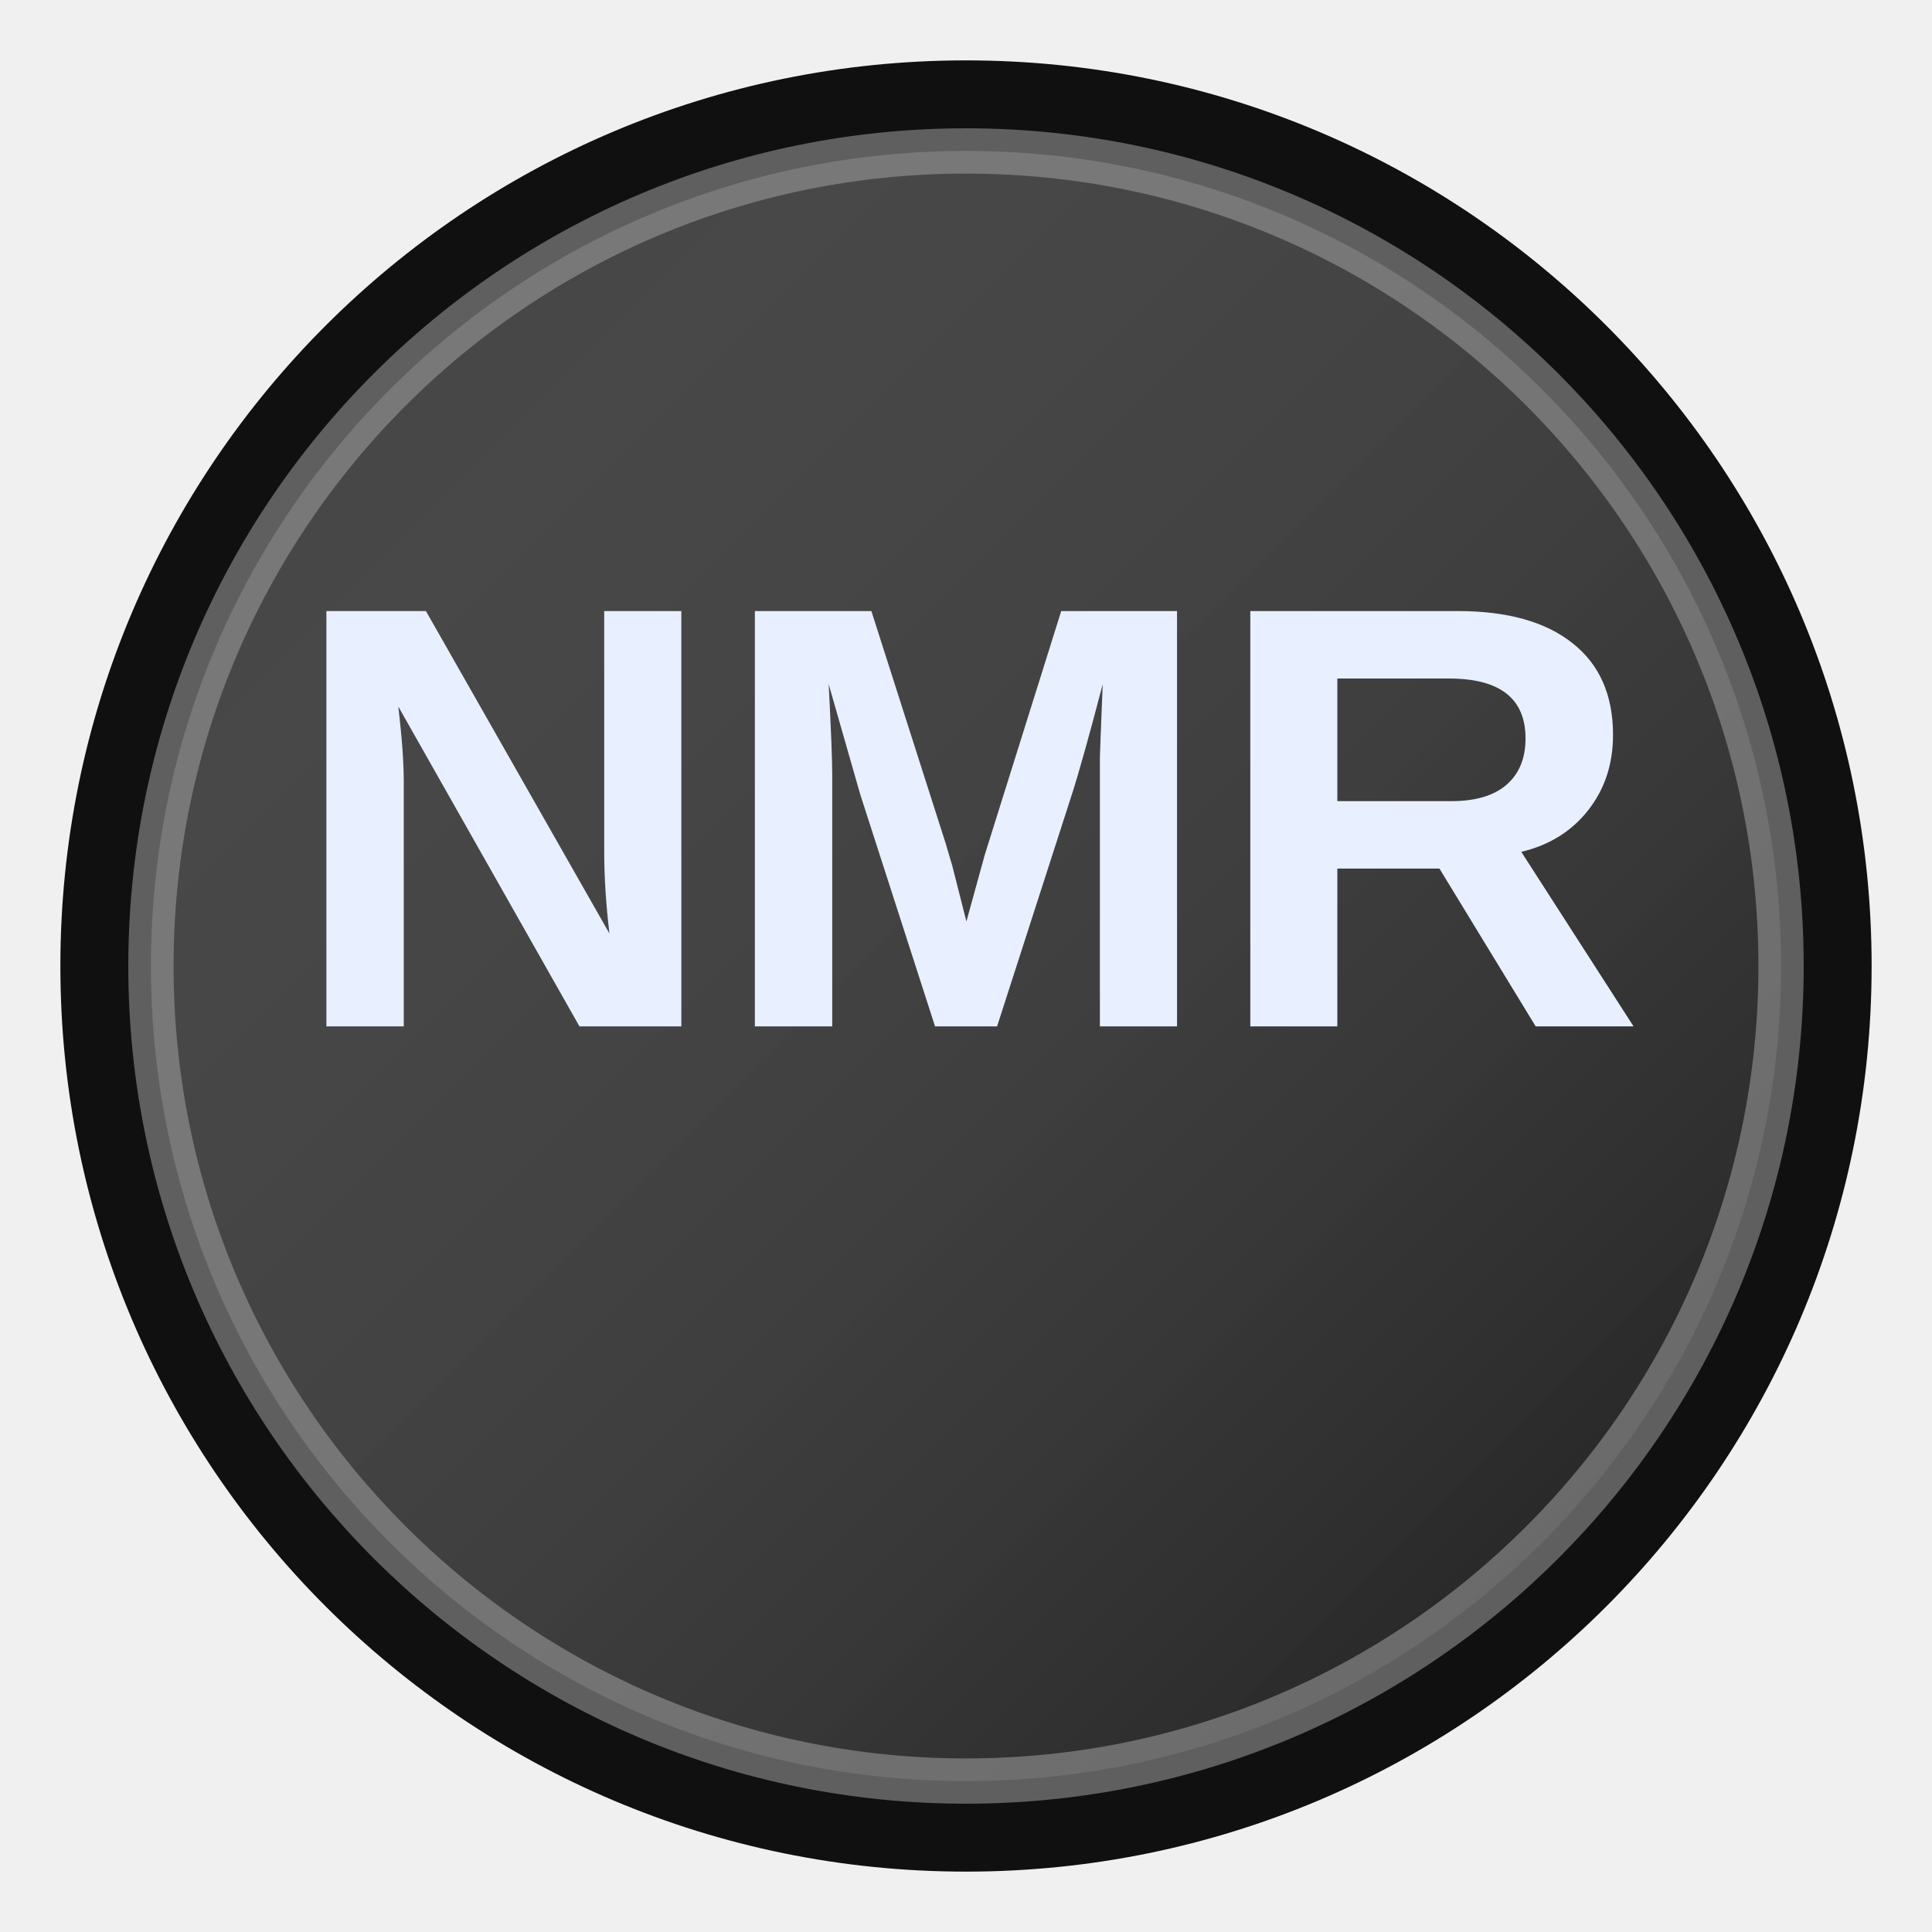
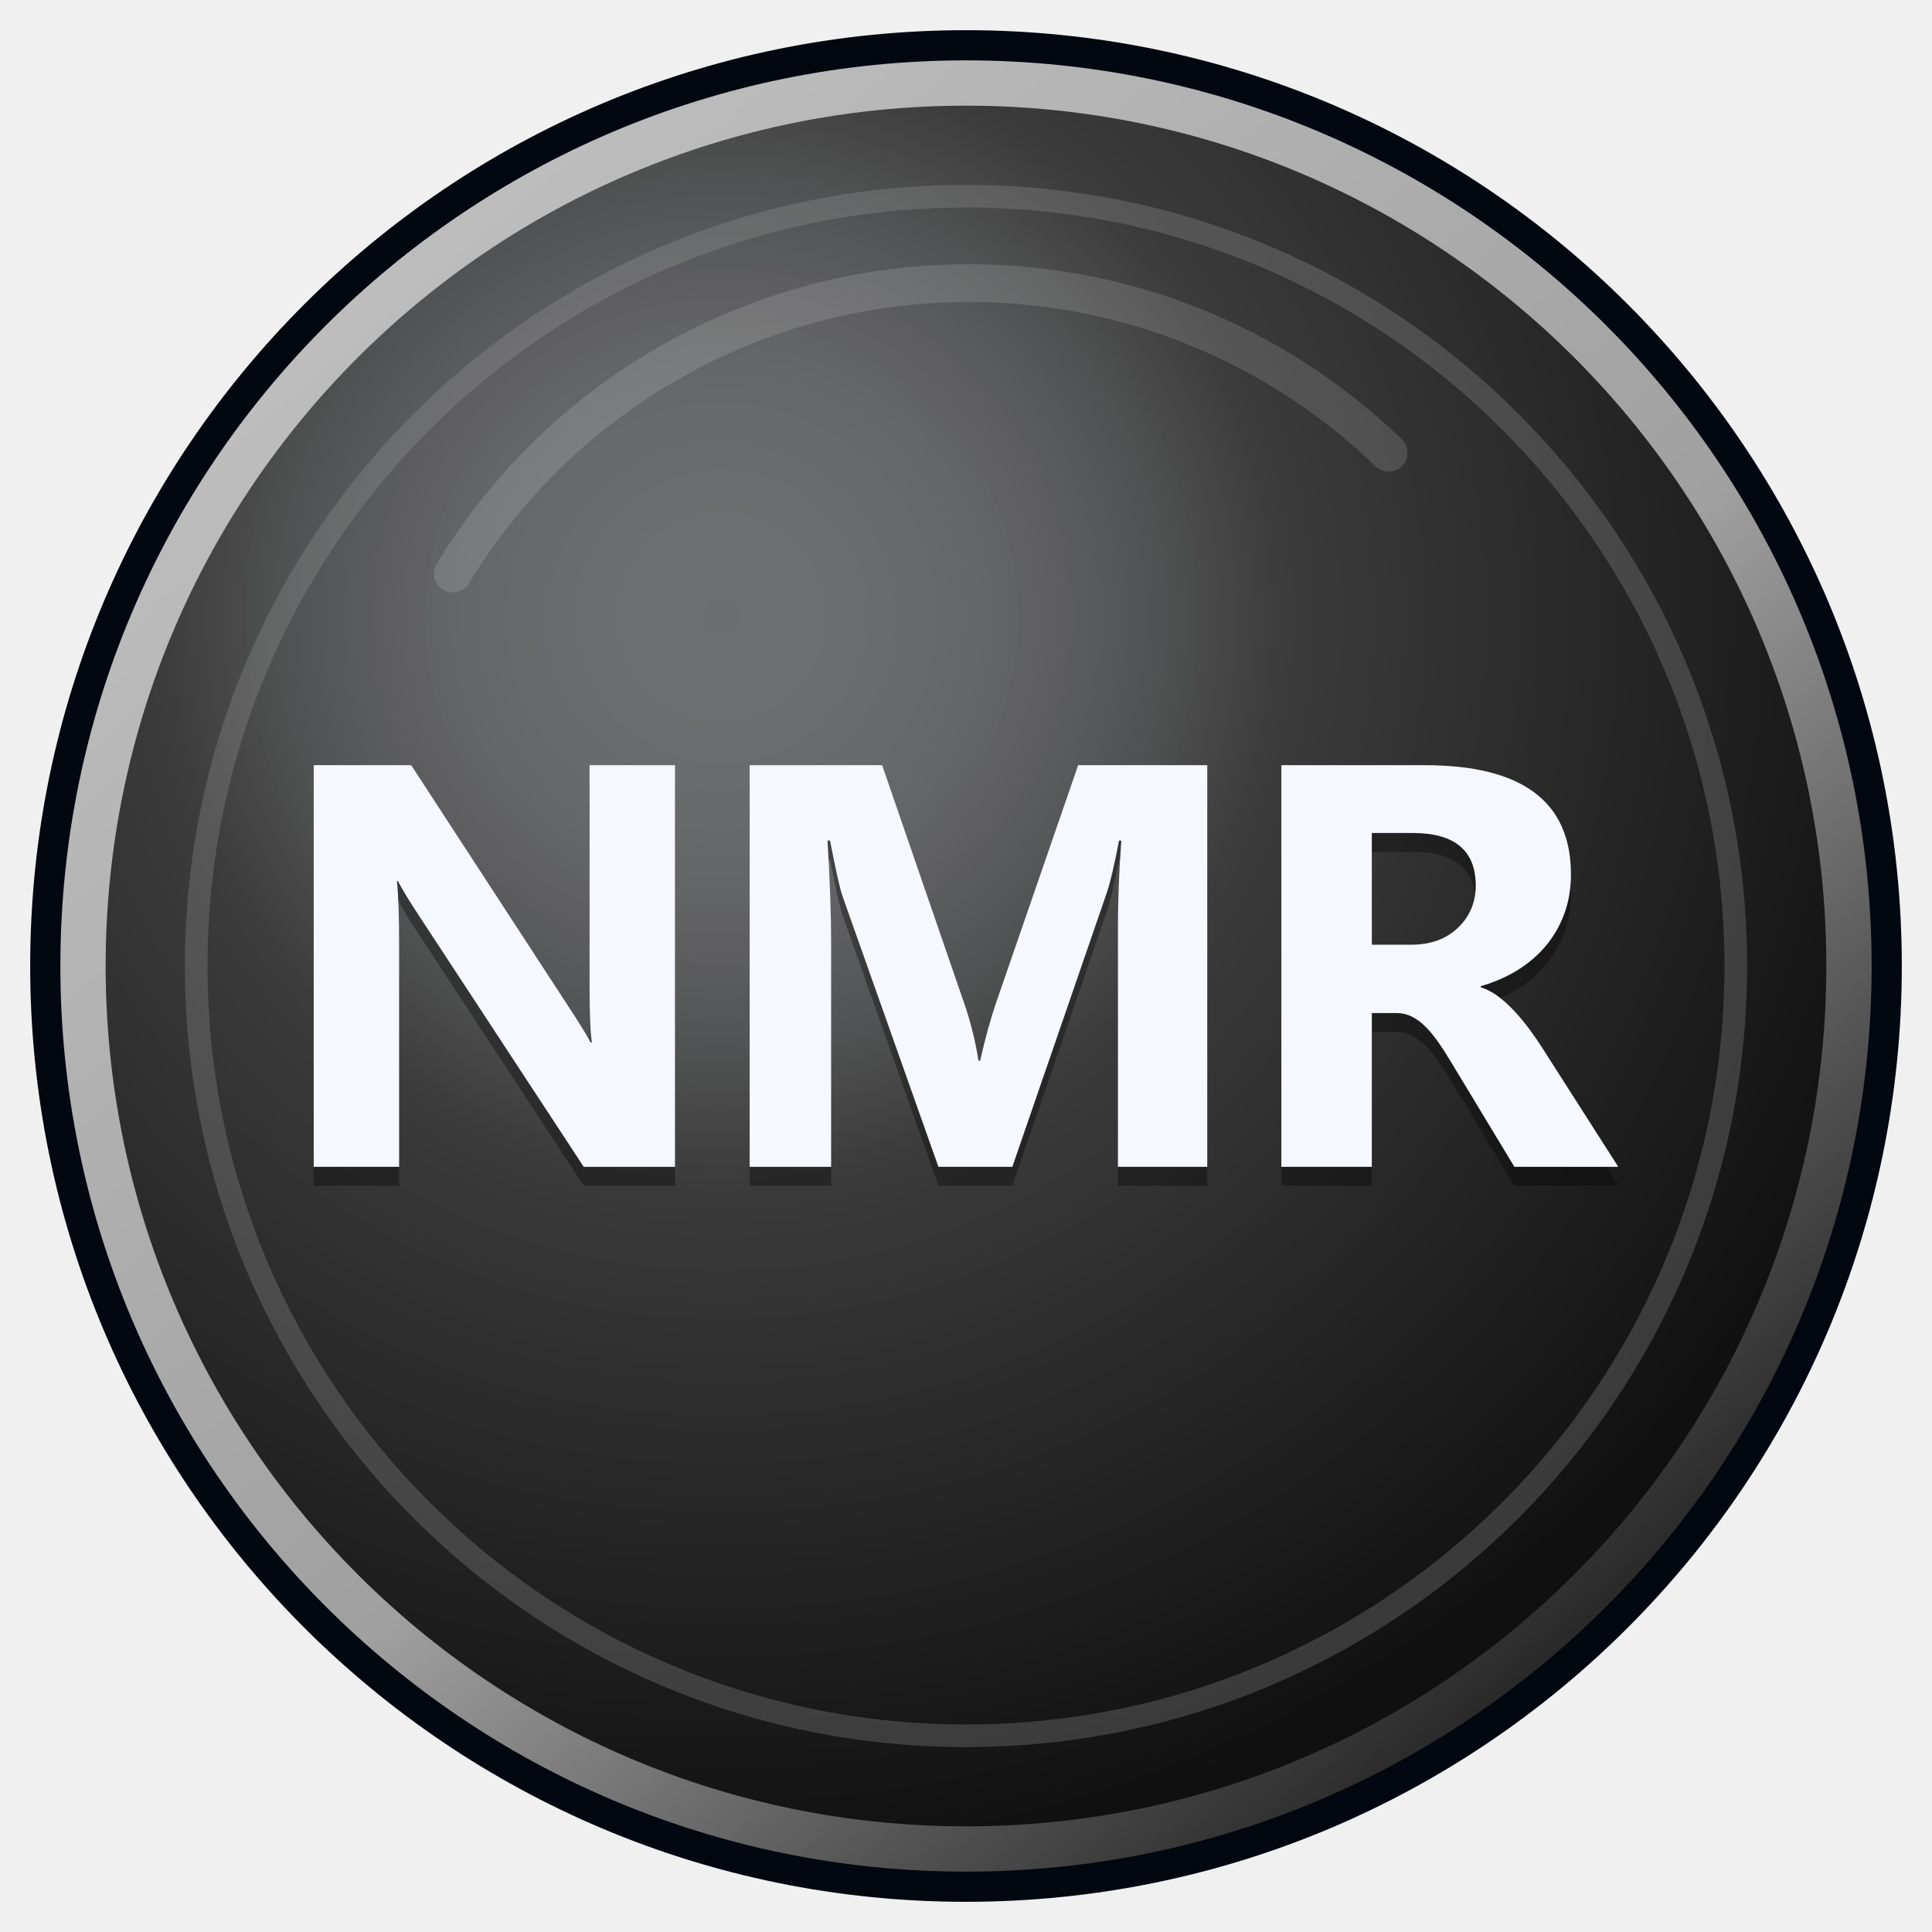
<svg xmlns="http://www.w3.org/2000/svg" viewBox="0 0 128 128" aria-hidden="true">
  <defs>
-     <linearGradient id="g" x1="0" y1="0" x2="128" y2="128" gradientUnits="userSpaceOnUse">
-       <stop offset="0" stop-color="#a0a0a0" stop-opacity="0.35" />
+     <radialGradient id="fill" cx="36%" cy="30%" r="72%">
+       <stop offset="0" stop-color="#c1c1c1" stop-opacity="0.55" />
+       <stop offset="0.45" stop-color="#3b3b3b" />
+       <stop offset="1" stop-color="#101010" />
+     </radialGradient>
+     <linearGradient id="rim" x1="20" y1="12" x2="110" y2="118" gradientUnits="userSpaceOnUse">
+       <stop offset="0" stop-color="#c1c1c1" />
+       <stop offset="0.55" stop-color="#a0a0a0" />
      <stop offset="1" stop-color="#101010" />
    </linearGradient>
  </defs>
-   <circle cx="64" cy="64" r="60" fill="#101010" />
-   <circle cx="64" cy="64" r="54" fill="url(#g)" stroke="#a0a0a0" stroke-width="3" stroke-opacity="0.55" />
-   <text x="64" y="68" text-anchor="middle" font-family="Segoe UI, Rubik, Arial, sans-serif" font-weight="700" font-size="40" fill="#e8f0ff" letter-spacing="-0.5" textLength="88" lengthAdjust="spacingAndGlyphs">NMR</text>
+   <circle cx="64" cy="64" r="62" fill="#03070f" />
+   <circle cx="64" cy="64" r="58.5" fill="url(#fill)" stroke="url(#rim)" stroke-width="3" />
+   <circle cx="64" cy="64" r="51" fill="none" stroke="#a0a0a0" stroke-opacity="0.28" stroke-width="1.5" />
+   <path d="M30 38 A40 40 0 0 1 92 30" fill="none" stroke="#ffffff" stroke-opacity="0.14" stroke-width="2.5" stroke-linecap="round" />
+   <path d="M44.721 77.304H38.672L27.706 60.586Q26.741 59.12 26.37 58.378H26.296Q26.444 59.788 26.444 62.683V77.304H20.785V50.696H27.242L37.8 66.895Q38.523 67.989 39.136 69.065H39.21Q39.061 68.138 39.061 65.41V50.696H44.721ZM79.985 77.304H74.066V61.384Q74.066 58.805 74.289 55.688H74.14Q73.676 58.137 73.305 59.213L67.071 77.304H62.172L55.827 59.398Q55.567 58.675 54.992 55.688H54.825Q55.066 59.621 55.066 62.59V77.304H49.667V50.696H58.443L63.879 66.468Q64.529 68.36 64.826 70.271H64.937Q65.438 68.063 65.995 66.431L71.431 50.696H79.985ZM107.215 77.304H100.331L96.193 70.457Q95.73 69.678 95.303 69.065Q94.876 68.453 94.44 68.017Q94.004 67.581 93.531 67.349Q93.058 67.117 92.501 67.117H90.887V77.304H84.894V50.696H94.394Q104.079 50.696 104.079 57.933Q104.079 59.324 103.652 60.502Q103.226 61.681 102.446 62.627Q101.667 63.573 100.563 64.26Q99.459 64.946 98.105 65.336V65.41Q98.698 65.596 99.255 66.013Q99.812 66.431 100.331 66.987Q100.851 67.544 101.324 68.184Q101.797 68.824 102.187 69.437ZM90.887 55.187V62.59H93.485Q95.414 62.59 96.583 61.477Q97.771 60.345 97.771 58.675Q97.771 55.187 93.596 55.187Z" fill="#000000" fill-opacity="0.35" transform="translate(0 1.25)" />
+   <path d="M44.721 77.304H38.672L27.706 60.586Q26.741 59.12 26.37 58.378H26.296Q26.444 59.788 26.444 62.683V77.304H20.785V50.696H27.242L37.8 66.895Q38.523 67.989 39.136 69.065H39.21Q39.061 68.138 39.061 65.41V50.696H44.721ZM79.985 77.304H74.066V61.384Q74.066 58.805 74.289 55.688H74.14Q73.676 58.137 73.305 59.213L67.071 77.304H62.172L55.827 59.398Q55.567 58.675 54.992 55.688H54.825Q55.066 59.621 55.066 62.59V77.304H49.667V50.696H58.443L63.879 66.468Q64.529 68.36 64.826 70.271H64.937Q65.438 68.063 65.995 66.431L71.431 50.696H79.985ZM107.215 77.304H100.331L96.193 70.457Q95.73 69.678 95.303 69.065Q94.876 68.453 94.44 68.017Q94.004 67.581 93.531 67.349Q93.058 67.117 92.501 67.117H90.887V77.304H84.894V50.696H94.394Q104.079 50.696 104.079 57.933Q104.079 59.324 103.652 60.502Q103.226 61.681 102.446 62.627Q101.667 63.573 100.563 64.26Q99.459 64.946 98.105 65.336V65.41Q98.698 65.596 99.255 66.013Q99.812 66.431 100.331 66.987Q100.851 67.544 101.324 68.184Q101.797 68.824 102.187 69.437ZM90.887 55.187V62.59H93.485Q95.414 62.59 96.583 61.477Q97.771 60.345 97.771 58.675Q97.771 55.187 93.596 55.187Z" fill="#f5f8ff" />
</svg>
